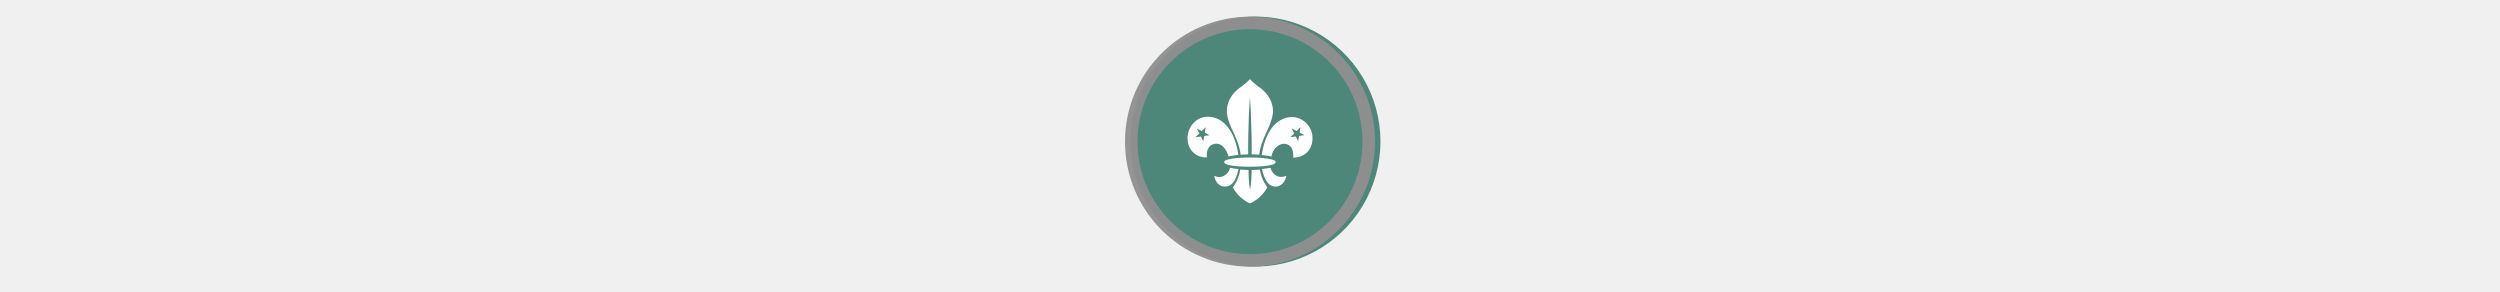
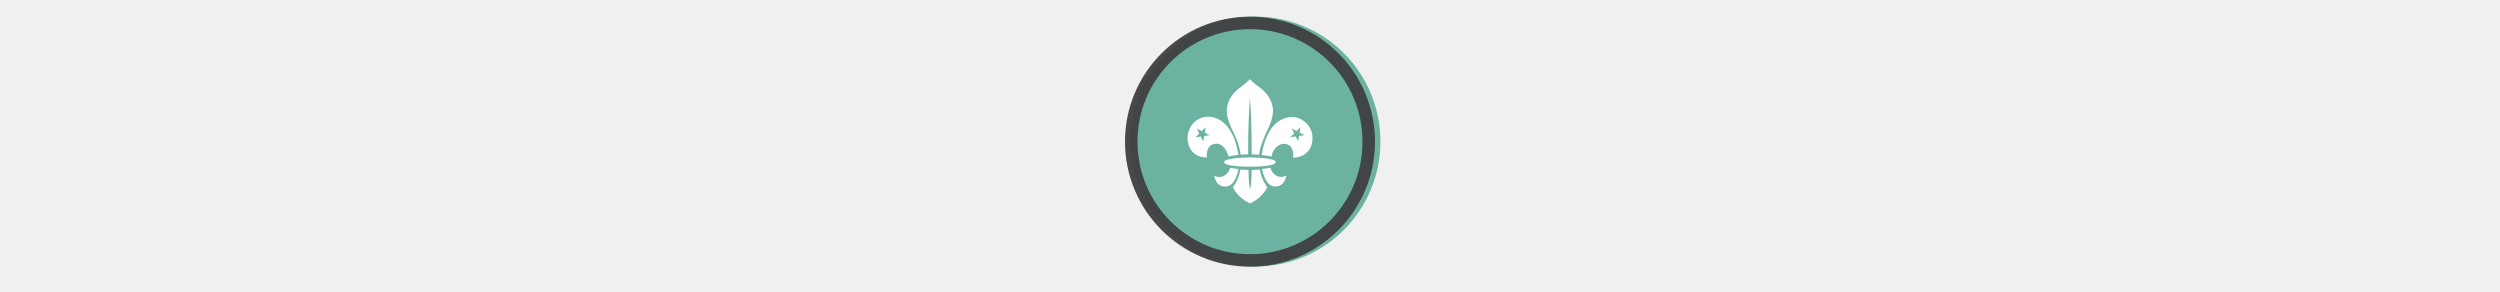
<svg xmlns="http://www.w3.org/2000/svg" width="300" height="35" viewBox="0 0 300 35" fill="none">
  <g transform="translate(135, 2) scale(1.5 1.5) ">
-     <g id="g828">
-       <path d="M10 0a10 10 0 1 1-.02 19.98A10 10 0 0 1 10 0z" id="path2" style="opacity:.953;fill:#458273;fill-opacity:1" />
-       <path d="M10 19a9 9 0 1 0 0-18 9 9 0 0 0 0 18zm0 1a10 10 0 1 0 0-20 10 10 0 0 0 0 20z" id="path4" style="clip-rule:evenodd;opacity:.95;fill:#909090;fill-rule:evenodd" />
+     <g id="g836">
+       <path d="M10 0a10 10 0 1 1-.02 19.98A10 10 0 0 1 10 0z" id="path2" style="opacity:.953;fill:#65af9d;fill-opacity:1" />
+       <path d="M10 19a9 9 0 1 0 0-18 9 9 0 0 0 0 18zm0 1a10 10 0 1 0 0-20 10 10 0 0 0 0 20z" id="path4" style="clip-rule:evenodd;opacity:.95;fill:#404040;fill-rule:evenodd" />
    </g>
    <defs id="defs11">
      <clipPath id="clip0">
        <path d="M0 0h20v20H0V0z" fill="#fff" id="path8" />
      </clipPath>
    </defs>
  </g>
  <g transform="translate(141, 8) scale(0.375 0.375) ">
    <path d="M24.523 28.046C24.539 27.263 24.649 19.436 23.976 9.73C23.302 19.436 23.412 27.279 23.428 28.046C22.551 28.062 21.768 28.093 20.985 28.156C20.829 25.416 18.794 21.189 18.794 21.189C16.367 16.524 16.587 14.176 16.587 14.176C16.634 8.994 21.33 6.333 21.33 6.333C22.643 5.381 23.87 4.11 23.969 4.007L23.976 4C23.96 3.984 25.244 5.331 26.621 6.333C26.668 6.348 31.255 9.01 31.365 14.176C31.365 14.176 31.363 14.186 31.363 14.214C31.358 14.545 31.324 17.001 29.157 21.189C29.157 21.201 29.111 21.304 29.032 21.48C28.585 22.469 27.099 25.764 26.966 28.156C26.246 28.093 25.369 28.062 24.523 28.046Z" fill="#ffffff" />
    <path d="M23.522 33.056C23.522 33.682 23.537 36.969 24.023 39.474C24.508 36.969 24.523 33.729 24.523 33.056C25.431 33.04 26.324 33.009 27.154 32.93C27.654 36.249 29.533 38.597 29.533 38.597C27.678 42.217 24.257 43.65 24.034 43.743L24.023 43.748C23.991 43.764 20.391 42.355 18.512 38.597C18.543 38.566 20.375 36.374 20.892 32.93C21.767 33.003 22.644 33.045 23.522 33.056Z" fill="#ffffff" />
    <path d="M9.354 22.175L9.352 22.189L9.338 22.191L9.354 22.175Z" fill="#ffffff" />
    <path fill-rule="evenodd" clip100-rule="evenodd" d="M11.843 16.133C7.303 15.303 4.016 18.95 4 22.895C4.047 26.34 6.348 29.157 10.231 29.032C9.918 27.154 10.685 25.275 12.156 24.837C14.818 23.897 16.54 26.559 17.134 28.719C18.042 28.516 19.17 28.343 20.281 28.234C19.498 22.755 16.994 17.119 11.859 16.133H11.843ZM9.352 22.189L9.057 23.913L8.274 22.348L6.536 22.598L7.788 21.361L7.006 19.796L8.556 20.61L9.808 19.373L9.526 21.111L11.076 21.925L9.352 22.189Z" fill="#ffffff" />
    <path d="M39.709 22.16L39.706 22.173L39.693 22.175L39.709 22.16Z" fill="#ffffff" />
    <path fill-rule="evenodd" clip100-rule="evenodd" d="M43.951 21.972C43.623 18.841 40.507 15.71 36.719 16.148C31.083 16.853 28.578 22.723 27.748 28.265C28.923 28.375 29.94 28.547 30.879 28.75C31.208 26.089 34.167 23.428 36.719 25.322C37.642 26.058 37.987 27.67 37.799 29.126C42.026 29.032 44.374 25.995 43.951 21.972ZM39.706 22.173L39.411 23.897L38.629 22.332L36.891 22.582L38.143 21.346L37.361 19.78L38.91 20.594L40.163 19.358L39.881 21.095L41.431 21.909L39.706 22.173Z" fill="#ffffff" />
    <path d="M32.234 30.535C32.234 29.07 23.976 29.056 23.976 29.056C23.976 29.056 15.718 29.07 15.718 30.535C15.718 32 23.03 32.014 23.976 32.014C24.921 32.014 32.234 32 32.234 30.535Z" fill="#ffffff" />
    <path d="M35.623 34.903C35.247 36.906 33.995 38.456 31.96 38.362V38.347C29.361 38.221 28.359 35.09 27.842 32.742C28.813 32.648 29.737 32.507 30.535 32.351C31.083 34.417 33.118 36.045 35.623 34.903Z" fill="#ffffff" />
    <path d="M16.211 38.362C14.113 38.503 12.908 36.938 12.548 34.903H12.563C14.974 36.124 17.119 34.402 17.635 32.367C18.449 32.539 19.342 32.664 20.328 32.758C19.811 35.075 18.872 38.253 16.211 38.362Z" fill="#ffffff" />
  </g>
</svg>
